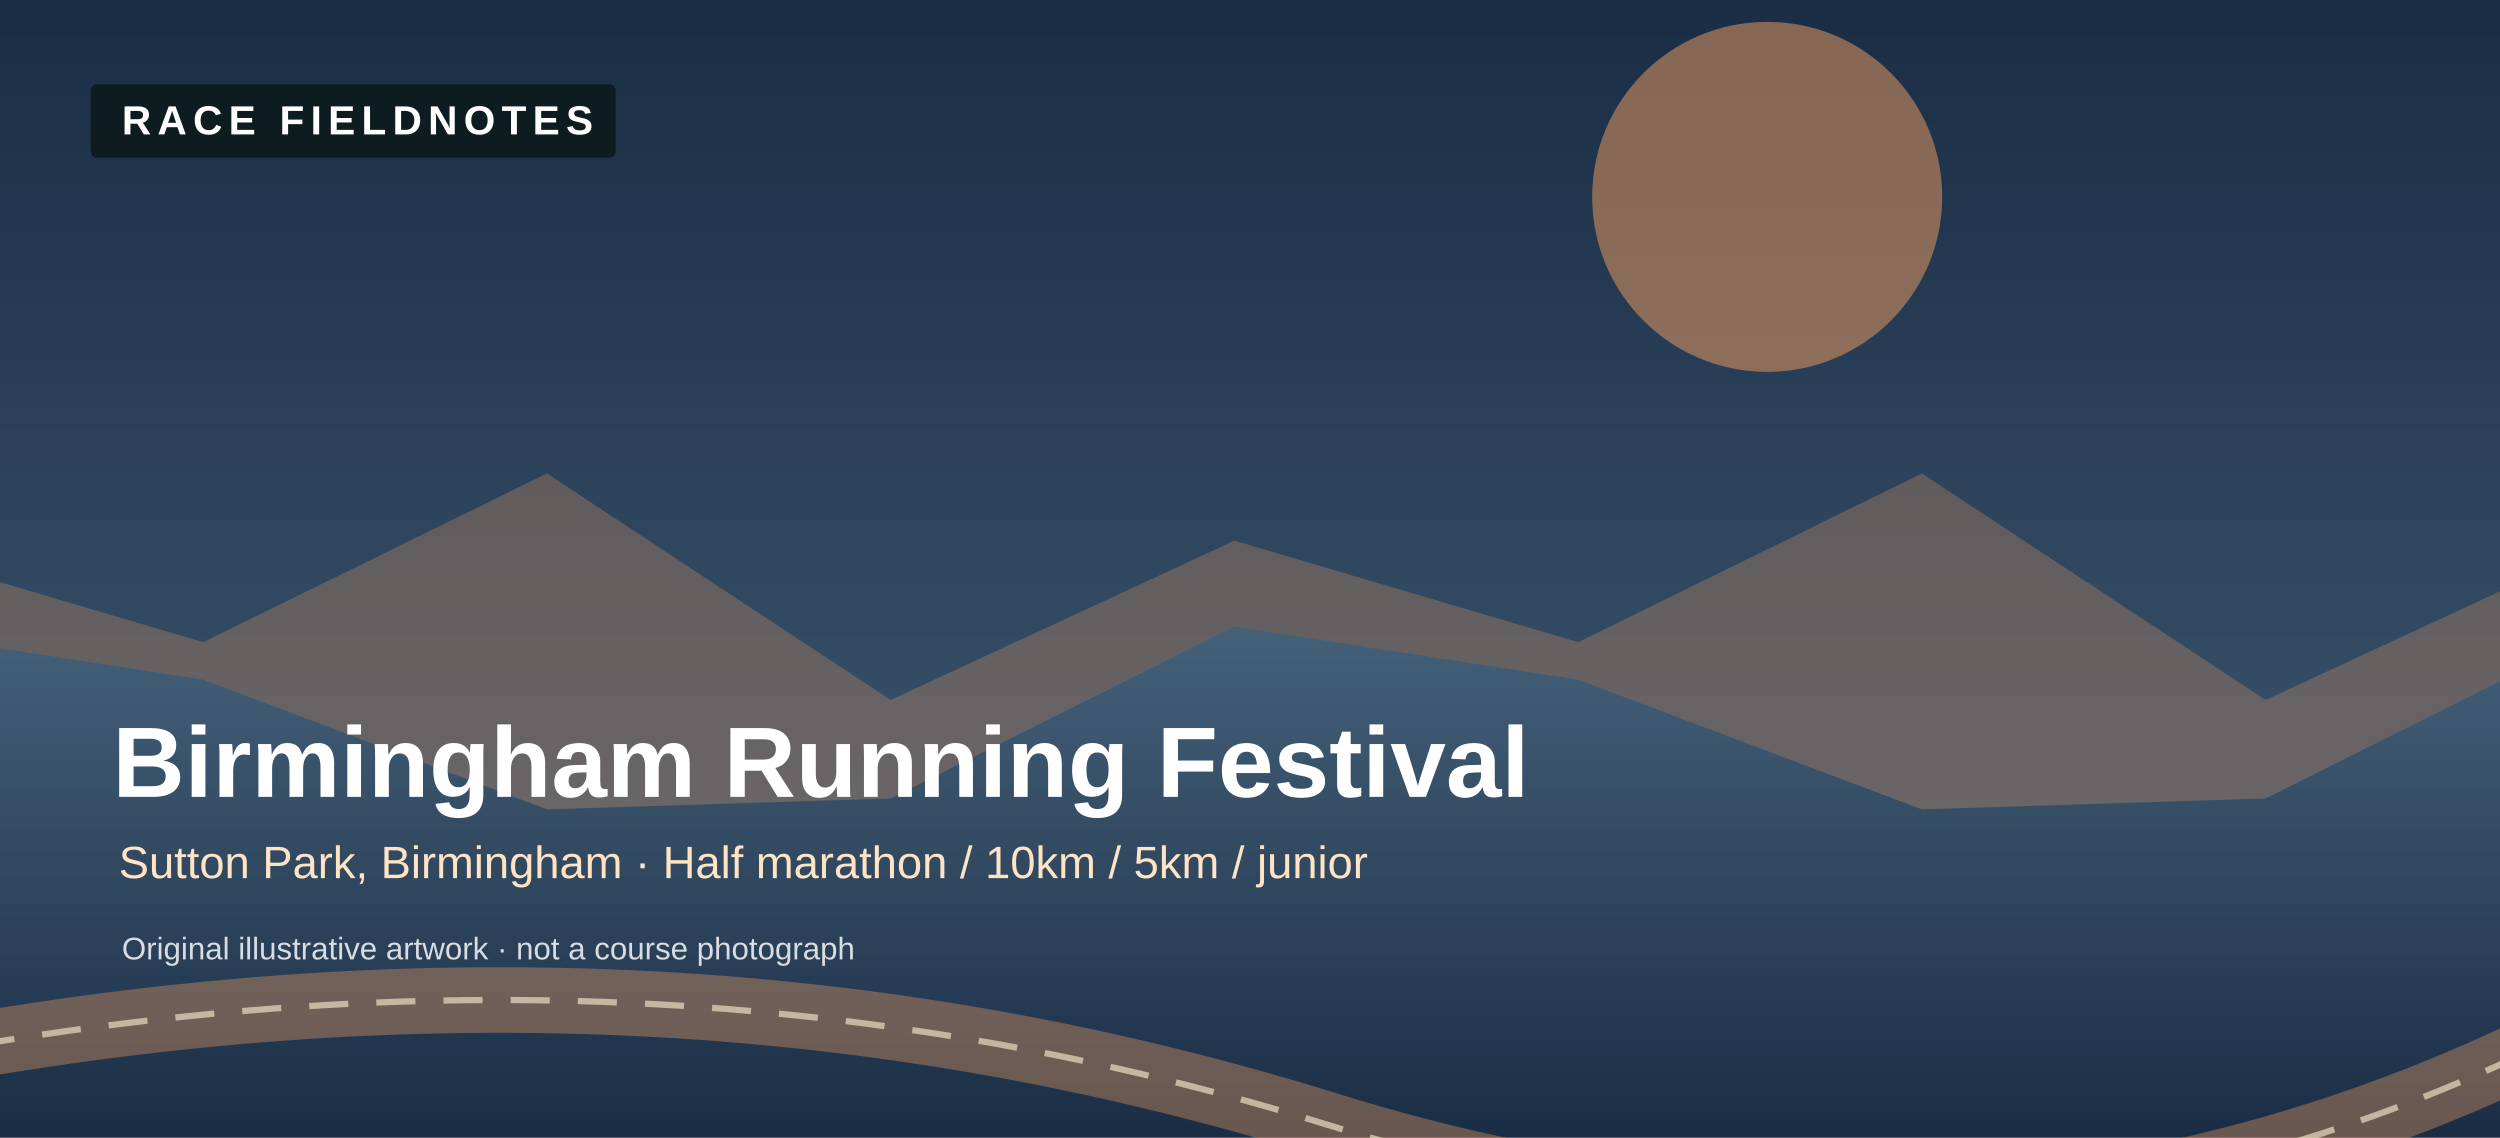
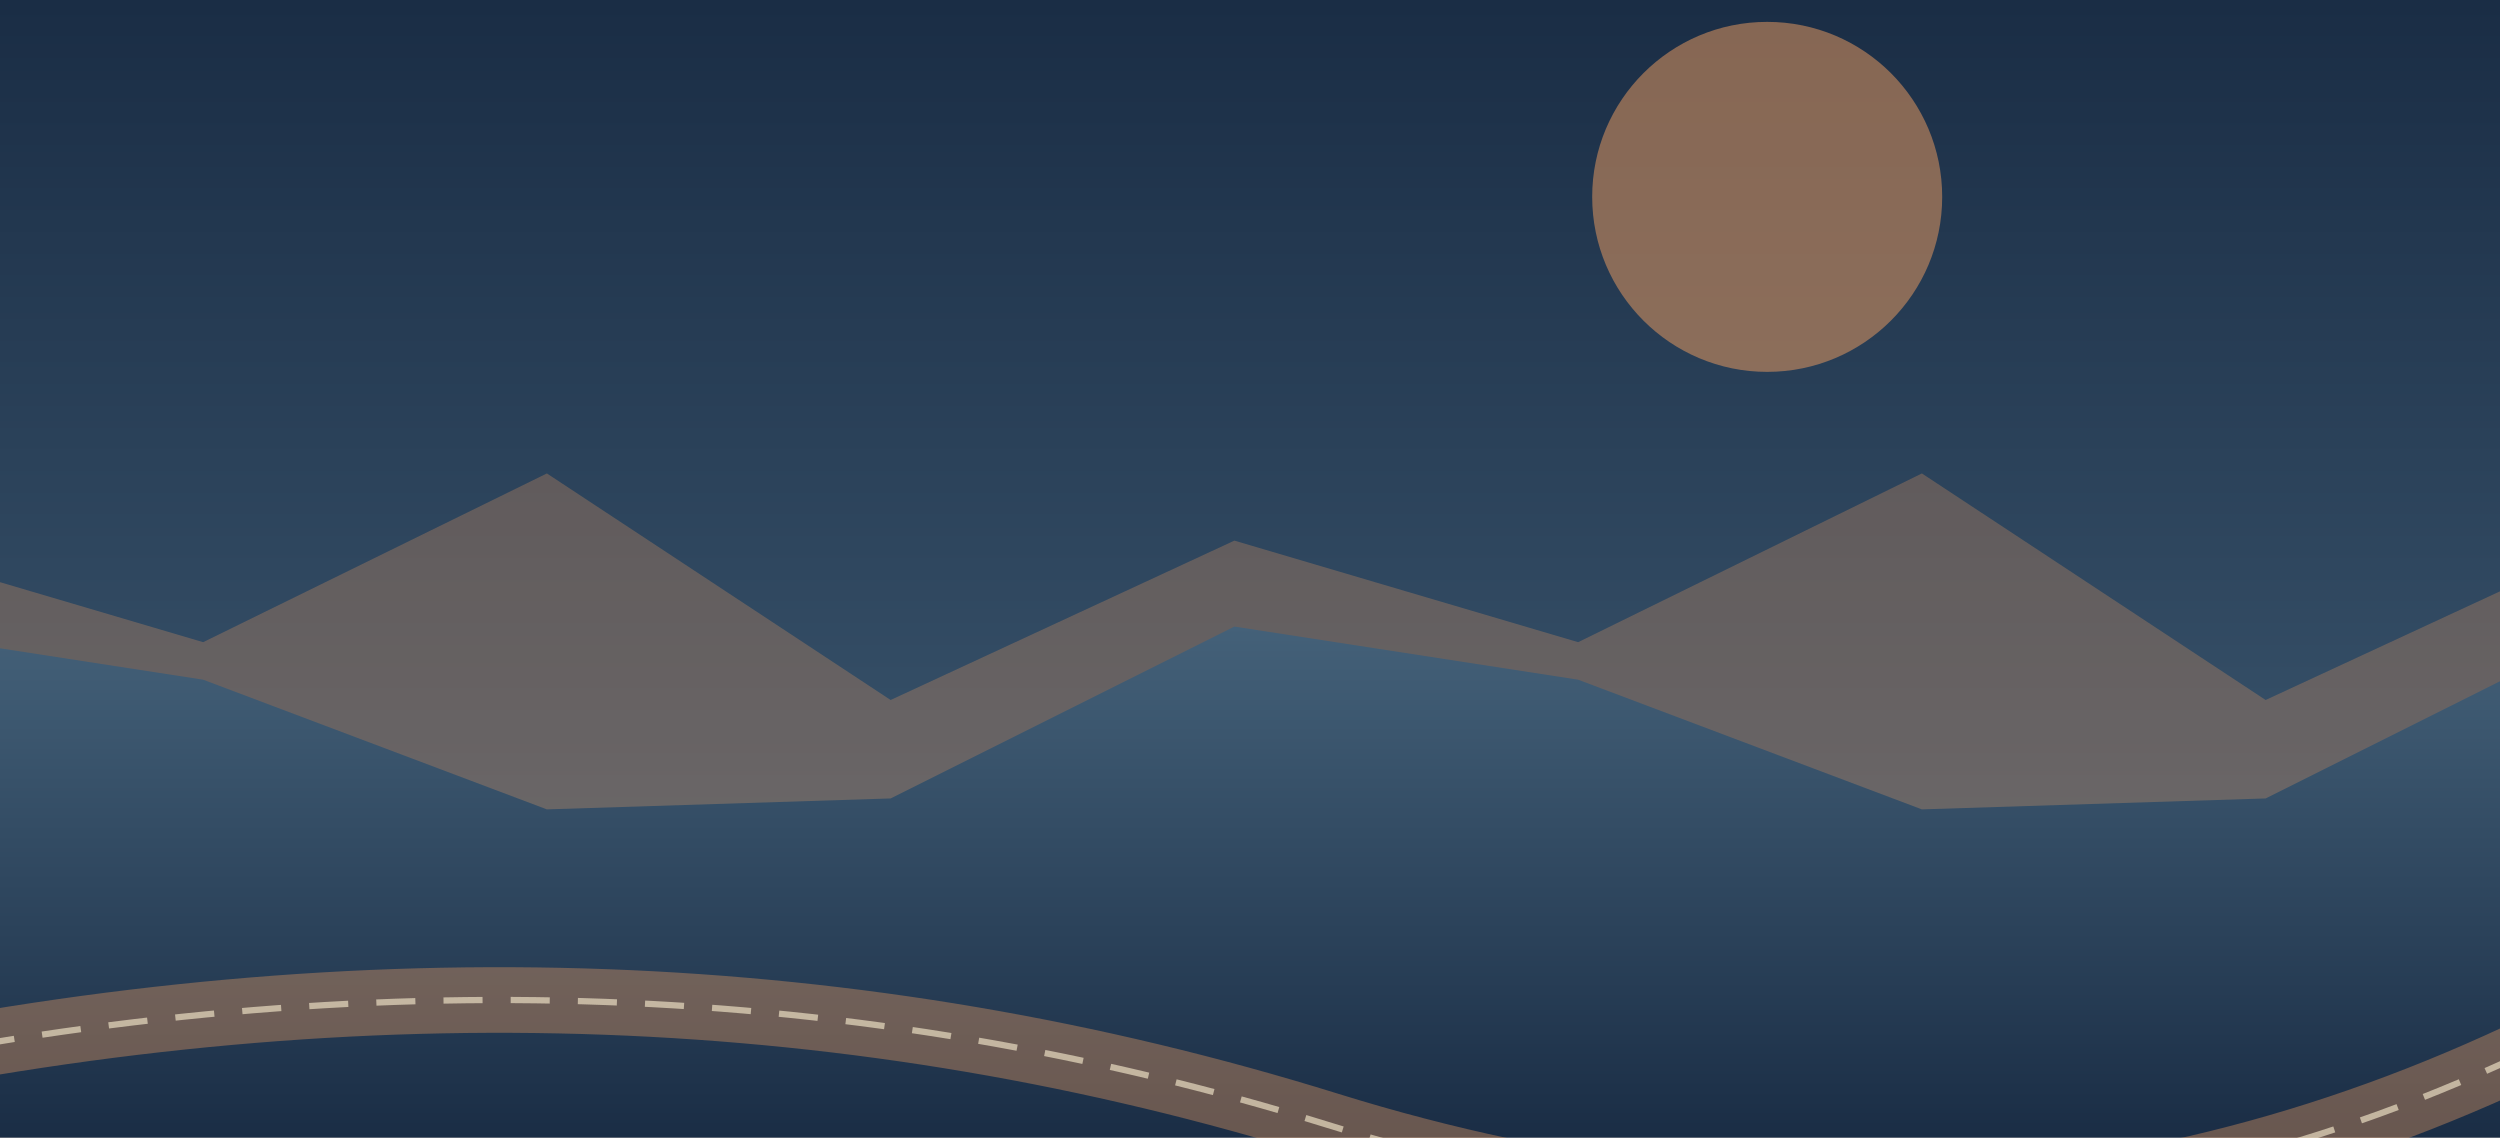
<svg xmlns="http://www.w3.org/2000/svg" width="1600" height="728" viewBox="0 0 1600 728" role="img" aria-label="Illustrated landscape for Birmingham Running Festival">
  <defs>
    <linearGradient id="sky" x2="0" y2="1">
      <stop stop-color="#1a2d45" />
      <stop offset="1" stop-color="#446179" />
    </linearGradient>
    <linearGradient id="land" x2="0" y2="1">
      <stop stop-color="#446179" />
      <stop offset="1" stop-color="#1a2d45" />
    </linearGradient>
  </defs>
  <rect width="1600" height="728" fill="url(#sky)" />
  <circle cx="1131" cy="126" r="112" fill="#df955f" opacity=".55" />
  <path d="M0 455 L-90,346 130,411 350,303 570,448 790,346 1010,411 1230,303 1450,448 1670,346 L1600 520 L1600 728 H0Z" fill="#df955f" opacity=".3" />
  <path d="M0 560 L-90,401 130,435 350,518 570,511 790,401 1010,435 1230,518 1450,511 1670,401 L1600 560 L1600 728 H0Z" fill="url(#land)" />
  <path d="M-100 685 Q400 580 850 720 T1700 630" fill="none" stroke="#df955f" stroke-width="42" opacity=".4" />
  <path d="M-100 685 Q400 580 850 720 T1700 630" fill="none" stroke="#f2e7ca" stroke-width="4" opacity=".65" stroke-dasharray="25 18" />
-   <rect x="58" y="54" width="336" height="47" rx="4" fill="#07140f" opacity=".72" />
-   <text x="78" y="86" fill="#fff" font-family="Arial,sans-serif" font-size="26" font-weight="700" letter-spacing="4">RACE FIELDNOTES</text>
-   <text x="72" y="510" fill="#fff" font-family="Arial,sans-serif" font-size="64" font-weight="700" textLength="1450" lengthAdjust="spacingAndGlyphs">Birmingham Running Festival</text>
-   <text x="76" y="562" fill="#ffe3c5" font-family="Arial,sans-serif" font-size="29">Sutton Park, Birmingham · Half marathon / 10km / 5km / junior</text>
-   <text x="78" y="614" fill="#fff" font-family="Arial,sans-serif" font-size="20" opacity=".82">Original illustrative artwork · not a course photograph</text>
</svg>
